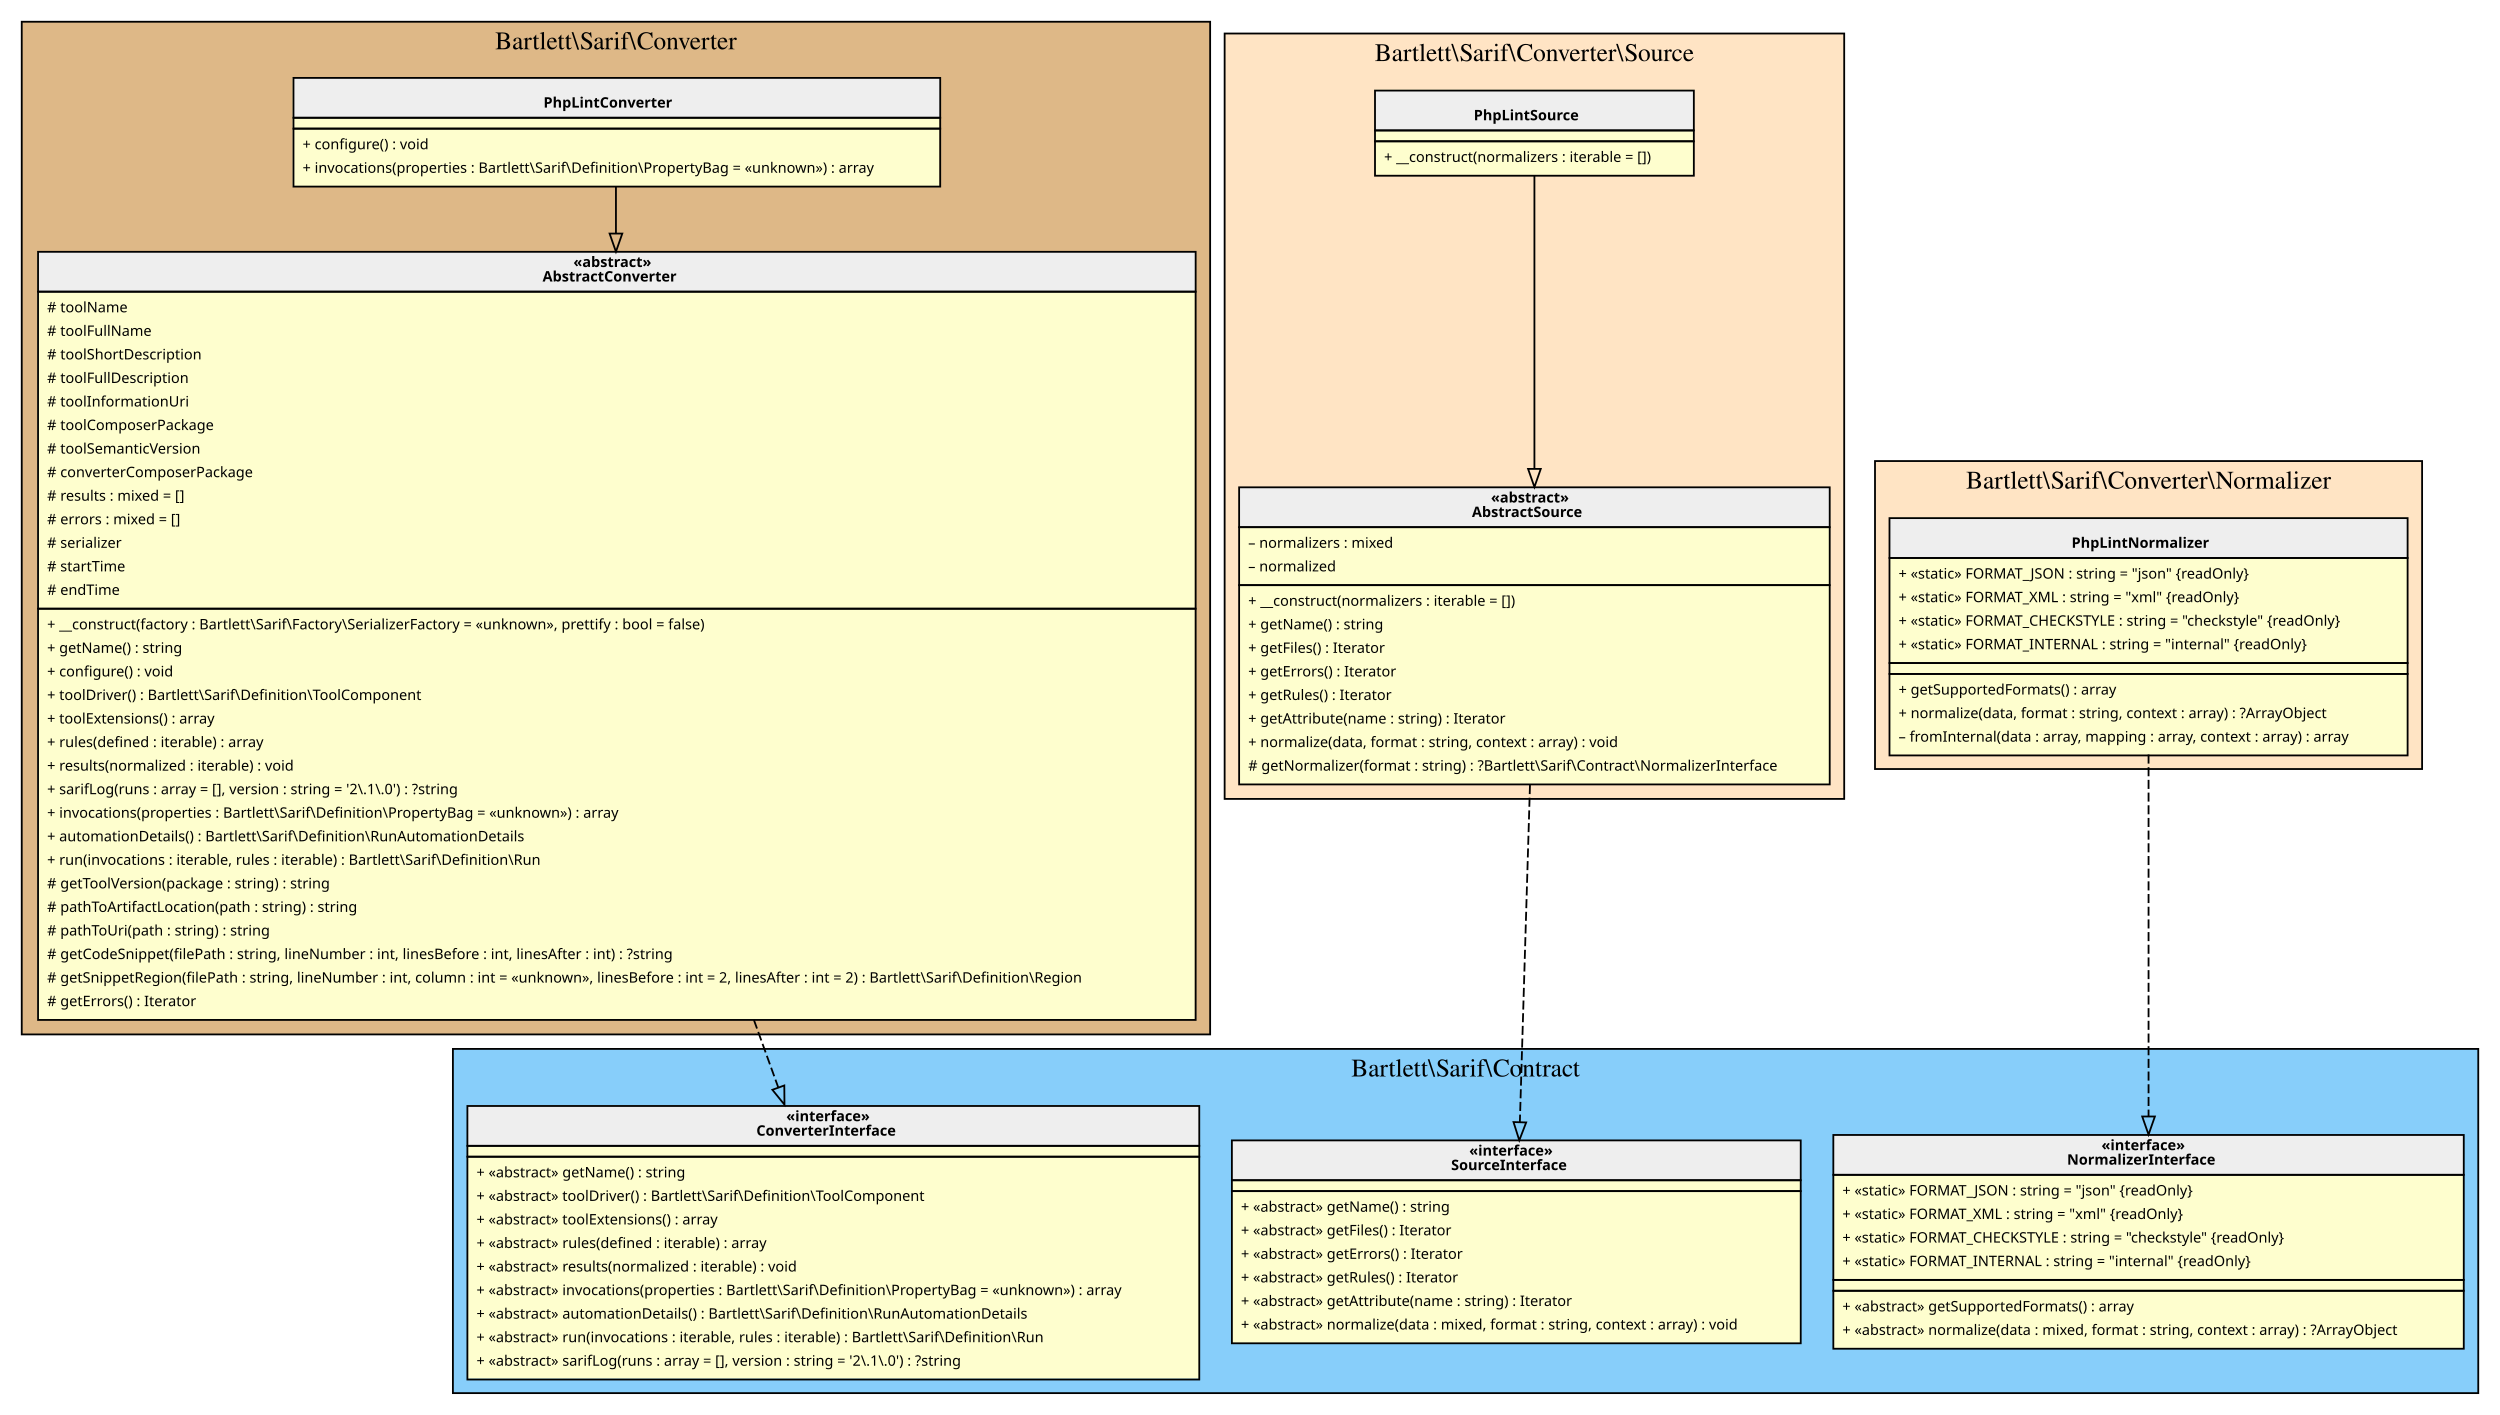
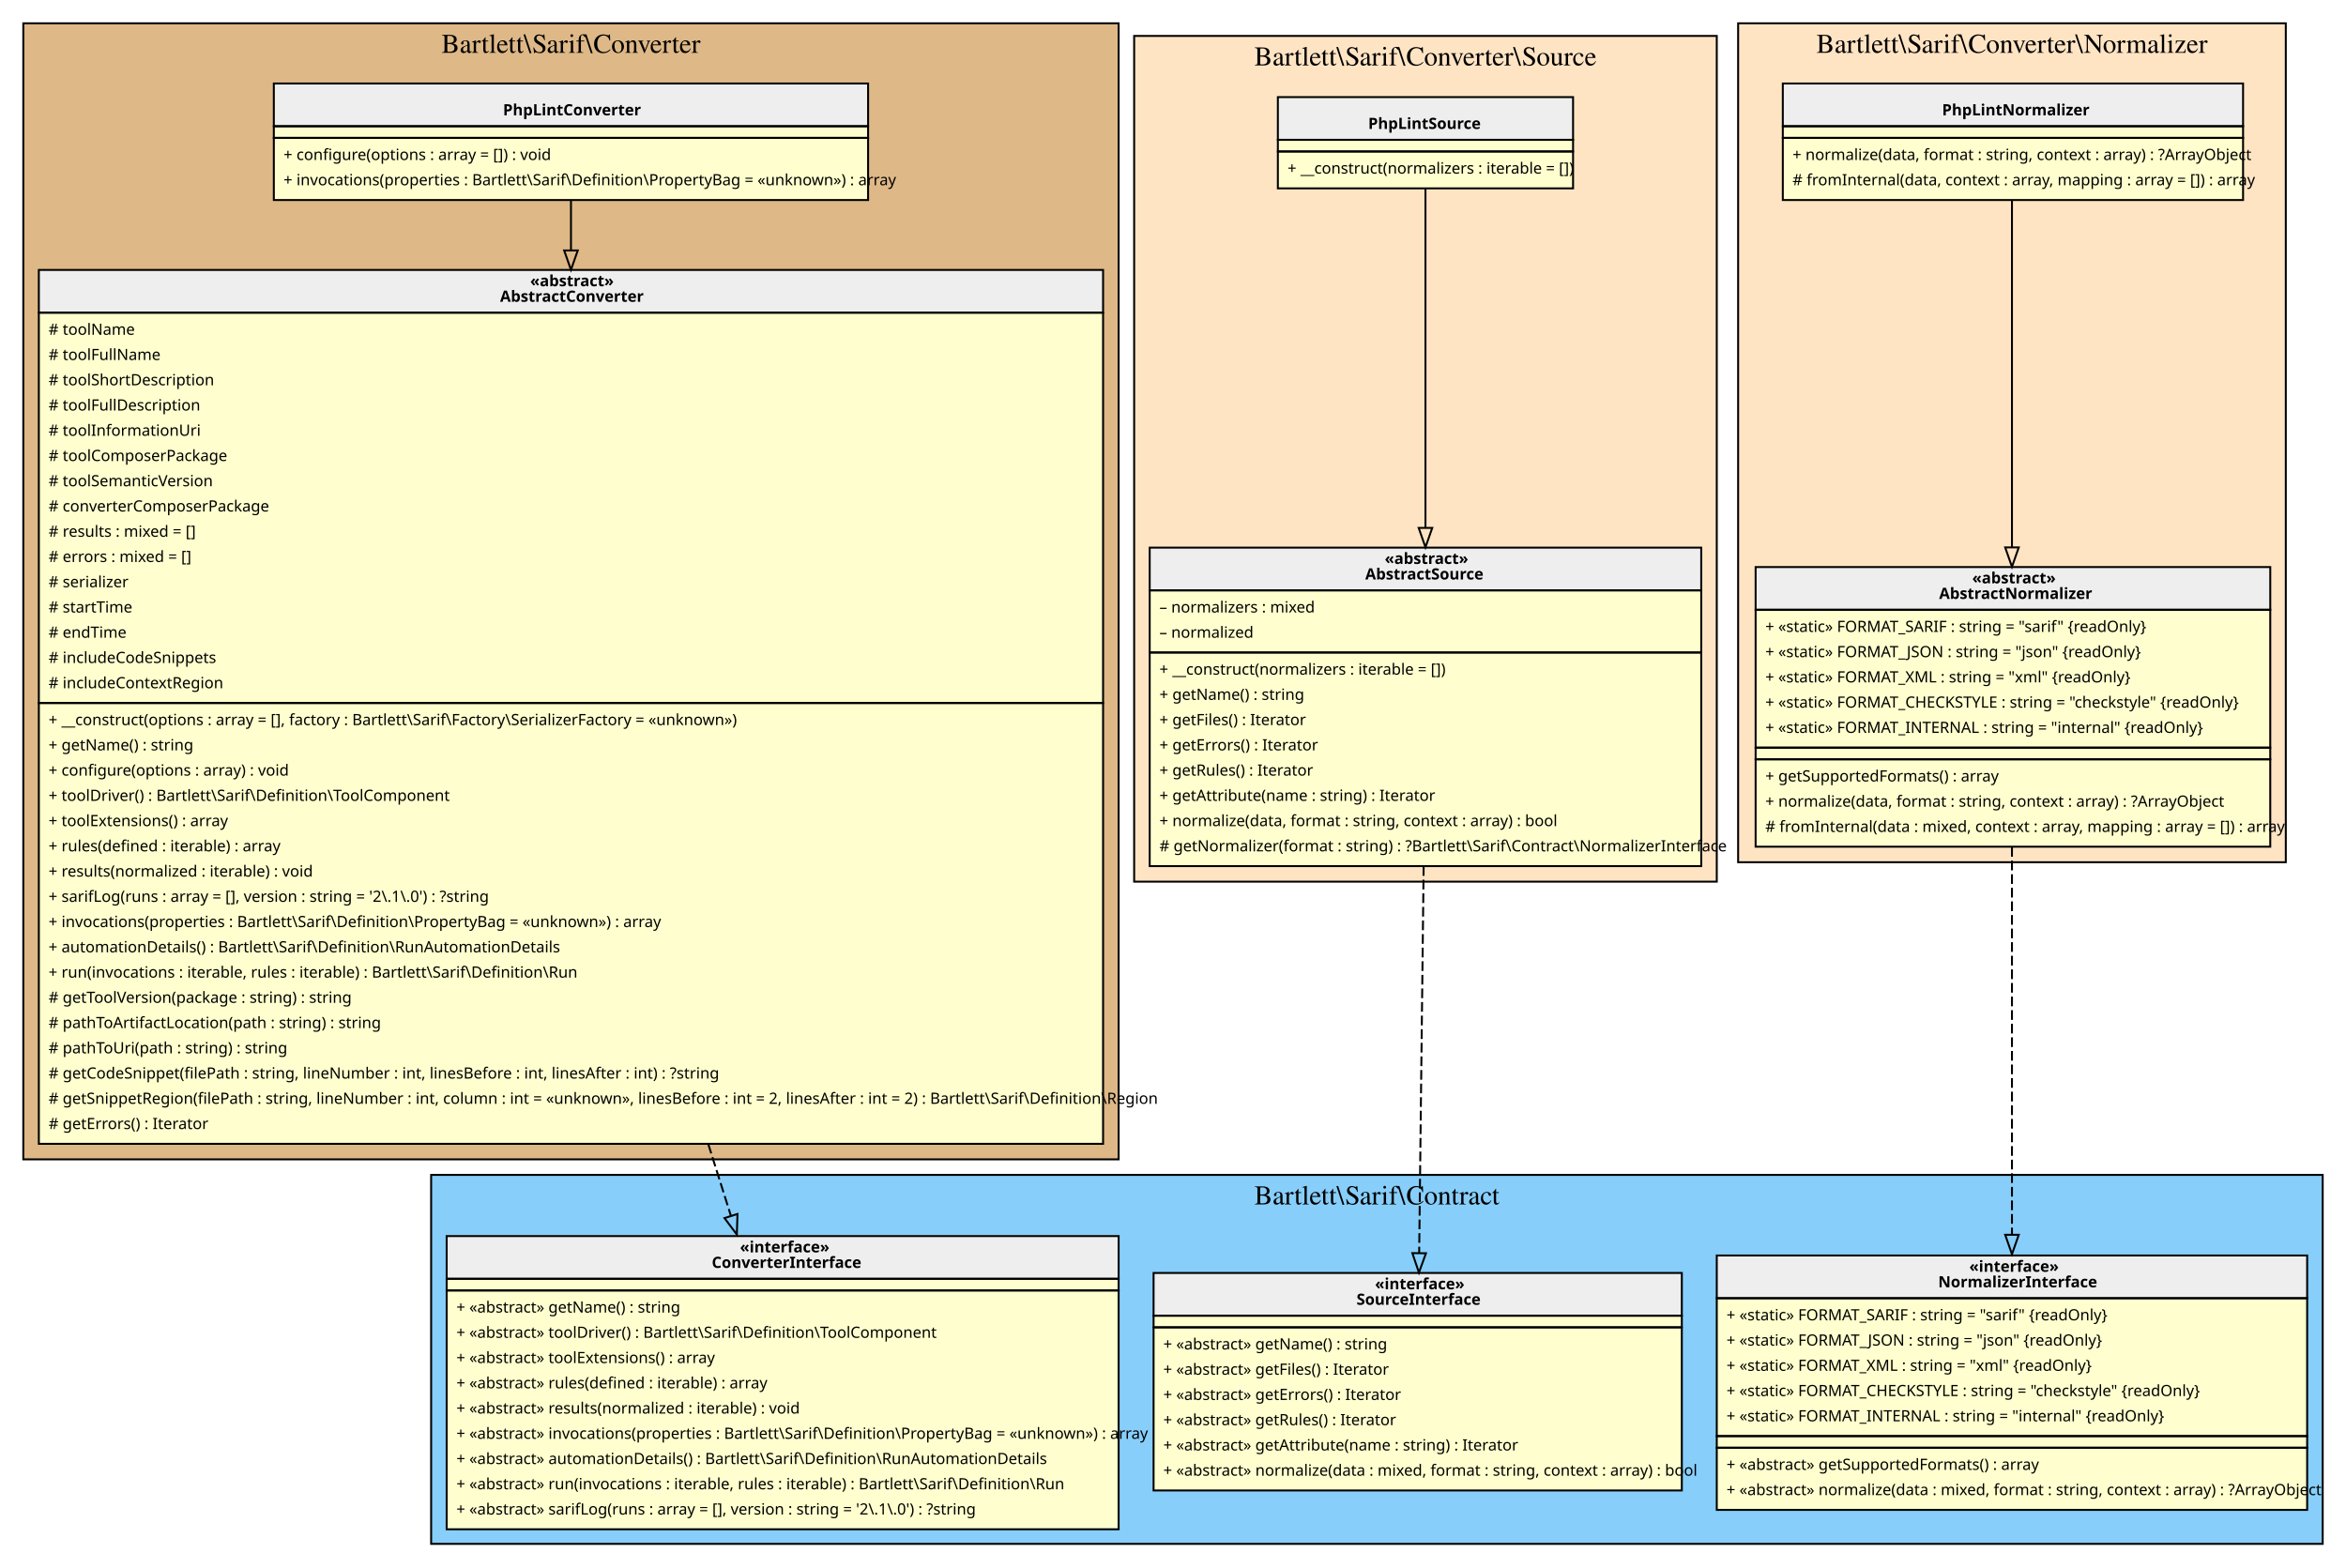
- <svg xmlns="http://www.w3.org/2000/svg" width="1380pt" height="781pt" viewBox="0.00 0.00 1380.00 781.00">
-   <g id="graph0" class="graph" transform="scale(1 1) rotate(0) translate(4 777)">
+ <svg xmlns="http://www.w3.org/2000/svg" width="1208pt" height="807pt" viewBox="0.00 0.00 1208.00 807.00">
+   <g id="graph0" class="graph" transform="scale(1 1) rotate(0) translate(4 803)">
    <g id="clust1" class="cluster">
-       <polygon fill="BurlyWood" stroke="black" points="8,-206 8,-765 664,-765 664,-206 8,-206" />
-       <text text-anchor="middle" x="336" y="-749.8" font-family="Times,serif" font-size="14.00">Bartlett\Sarif\Converter</text>
+       <polygon fill="BurlyWood" stroke="black" points="8,-206 8,-791 572,-791 572,-206 8,-206" />
+       <text text-anchor="middle" x="290" y="-775.8" font-family="Times,serif" font-size="14.00">Bartlett\Sarif\Converter</text>
    </g>
    <g id="clust2" class="cluster">
-       <polygon fill="LightSkyBlue" stroke="black" points="246,-8 246,-198 1364,-198 1364,-8 246,-8" />
-       <text text-anchor="middle" x="805" y="-182.8" font-family="Times,serif" font-size="14.00">Bartlett\Sarif\Contract</text>
+       <polygon fill="LightSkyBlue" stroke="black" points="218,-8 218,-198 1192,-198 1192,-8 218,-8" />
+       <text text-anchor="middle" x="705" y="-182.8" font-family="Times,serif" font-size="14.00">Bartlett\Sarif\Contract</text>
    </g>
    <g id="clust3" class="cluster">
-       <polygon fill="Bisque" stroke="black" points="672,-336 672,-758.5 1014,-758.5 1014,-336 672,-336" />
-       <text text-anchor="middle" x="843" y="-743.3" font-family="Times,serif" font-size="14.00">Bartlett\Sarif\Converter\Source</text>
+       <polygon fill="Bisque" stroke="black" points="580,-349 580,-784.5 880,-784.5 880,-349 580,-349" />
+       <text text-anchor="middle" x="730" y="-769.3" font-family="Times,serif" font-size="14.00">Bartlett\Sarif\Converter\Source</text>
    </g>
    <g id="clust4" class="cluster">
-       <polygon fill="Bisque" stroke="black" points="1031,-352.5 1031,-522.5 1333,-522.5 1333,-352.5 1031,-352.5" />
-       <text text-anchor="middle" x="1182" y="-507.3" font-family="Times,serif" font-size="14.00">Bartlett\Sarif\Converter\Normalizer</text>
+       <polygon fill="Bisque" stroke="black" points="891,-359 891,-791 1173,-791 1173,-359 891,-359" />
+       <text text-anchor="middle" x="1032" y="-775.8" font-family="Times,serif" font-size="14.00">Bartlett\Sarif\Converter\Normalizer</text>
    </g>
    <g id="node1" class="node">
-       <polygon fill="#fefece" stroke="transparent" points="514.5,-734 157.5,-734 157.5,-674 514.5,-674 514.5,-734" />
-       <polygon fill="#eeeeee" stroke="transparent" points="158,-712 158,-734 515,-734 515,-712 158,-712" />
-       <polygon fill="none" stroke="black" points="158,-712 158,-734 515,-734 515,-712 158,-712" />
-       <text text-anchor="start" x="296" y="-717.6" font-family="Verdana" font-weight="bold" font-size="8.00">PhpLintConverter</text>
-       <polygon fill="none" stroke="black" points="158,-706 158,-712 515,-712 515,-706 158,-706" />
-       <polygon fill="none" stroke="black" points="158,-674 158,-706 515,-706 515,-674 158,-674" />
-       <text text-anchor="start" x="163" y="-694.6" font-family="Verdana" font-size="8.00">+ configure() : void</text>
-       <text text-anchor="start" x="163" y="-681.6" font-family="Verdana" font-size="8.00">+ invocations(properties : Bartlett\Sarif\Definition\PropertyBag = «unknown») : array</text>
+       <polygon fill="#fefece" stroke="transparent" points="443,-760 137,-760 137,-700 443,-700 443,-760" />
+       <polygon fill="#eeeeee" stroke="transparent" points="137,-738 137,-760 443,-760 443,-738 137,-738" />
+       <polygon fill="none" stroke="black" points="137,-738 137,-760 443,-760 443,-738 137,-738" />
+       <text text-anchor="start" x="255" y="-743.6" font-family="Verdana" font-weight="bold" font-size="8.00">PhpLintConverter</text>
+       <polygon fill="none" stroke="black" points="137,-732 137,-738 443,-738 443,-732 137,-732" />
+       <polygon fill="none" stroke="black" points="137,-700 137,-732 443,-732 443,-700 137,-700" />
+       <text text-anchor="start" x="142" y="-720.6" font-family="Verdana" font-size="8.00">+ configure(options : array = []) : void</text>
+       <text text-anchor="start" x="142" y="-707.6" font-family="Verdana" font-size="8.00">+ invocations(properties : Bartlett\Sarif\Definition\PropertyBag = «unknown») : array</text>
    </g>
    <g id="node2" class="node">
-       <polygon fill="#fefece" stroke="transparent" points="655.5,-638 16.5,-638 16.5,-214 655.5,-214 655.5,-638" />
-       <polygon fill="#eeeeee" stroke="transparent" points="17,-616 17,-638 656,-638 656,-616 17,-616" />
-       <polygon fill="none" stroke="black" points="17,-616 17,-638 656,-638 656,-616 17,-616" />
-       <text text-anchor="start" x="312.5" y="-629.6" font-family="Verdana" font-weight="bold" font-size="8.00">«abstract»</text>
-       <text text-anchor="start" x="295.5" y="-621.6" font-family="Verdana" font-weight="bold" font-size="8.00">AbstractConverter</text>
-       <polygon fill="none" stroke="black" points="17,-441 17,-616 656,-616 656,-441 17,-441" />
-       <text text-anchor="start" x="22" y="-604.6" font-family="Verdana" font-size="8.00"># toolName</text>
-       <text text-anchor="start" x="22" y="-591.6" font-family="Verdana" font-size="8.00"># toolFullName</text>
-       <text text-anchor="start" x="22" y="-578.6" font-family="Verdana" font-size="8.00"># toolShortDescription</text>
-       <text text-anchor="start" x="22" y="-565.6" font-family="Verdana" font-size="8.00"># toolFullDescription</text>
-       <text text-anchor="start" x="22" y="-552.6" font-family="Verdana" font-size="8.00"># toolInformationUri</text>
-       <text text-anchor="start" x="22" y="-539.6" font-family="Verdana" font-size="8.00"># toolComposerPackage</text>
-       <text text-anchor="start" x="22" y="-526.6" font-family="Verdana" font-size="8.00"># toolSemanticVersion</text>
-       <text text-anchor="start" x="22" y="-513.6" font-family="Verdana" font-size="8.00"># converterComposerPackage</text>
-       <text text-anchor="start" x="22" y="-500.6" font-family="Verdana" font-size="8.00"># results : mixed = []</text>
-       <text text-anchor="start" x="22" y="-487.6" font-family="Verdana" font-size="8.00"># errors : mixed = []</text>
-       <text text-anchor="start" x="22" y="-474.6" font-family="Verdana" font-size="8.00"># serializer</text>
-       <text text-anchor="start" x="22" y="-461.6" font-family="Verdana" font-size="8.00"># startTime</text>
-       <text text-anchor="start" x="22" y="-448.6" font-family="Verdana" font-size="8.00"># endTime</text>
-       <polygon fill="none" stroke="black" points="17,-214 17,-441 656,-441 656,-214 17,-214" />
-       <text text-anchor="start" x="22" y="-429.6" font-family="Verdana" font-size="8.00">+ __construct(factory : Bartlett\Sarif\Factory\SerializerFactory = «unknown», prettify : bool = false)</text>
-       <text text-anchor="start" x="22" y="-416.6" font-family="Verdana" font-size="8.00">+ getName() : string</text>
-       <text text-anchor="start" x="22" y="-403.6" font-family="Verdana" font-size="8.00">+ configure() : void</text>
-       <text text-anchor="start" x="22" y="-390.6" font-family="Verdana" font-size="8.00">+ toolDriver() : Bartlett\Sarif\Definition\ToolComponent</text>
-       <text text-anchor="start" x="22" y="-377.6" font-family="Verdana" font-size="8.00">+ toolExtensions() : array</text>
-       <text text-anchor="start" x="22" y="-364.6" font-family="Verdana" font-size="8.00">+ rules(defined : iterable) : array</text>
-       <text text-anchor="start" x="22" y="-351.6" font-family="Verdana" font-size="8.00">+ results(normalized : iterable) : void</text>
-       <text text-anchor="start" x="22" y="-338.6" font-family="Verdana" font-size="8.00">+ sarifLog(runs : array = [], version : string = '2\.1\.0') : ?string</text>
-       <text text-anchor="start" x="22" y="-325.6" font-family="Verdana" font-size="8.00">+ invocations(properties : Bartlett\Sarif\Definition\PropertyBag = «unknown») : array</text>
-       <text text-anchor="start" x="22" y="-312.6" font-family="Verdana" font-size="8.00">+ automationDetails() : Bartlett\Sarif\Definition\RunAutomationDetails</text>
-       <text text-anchor="start" x="22" y="-299.6" font-family="Verdana" font-size="8.00">+ run(invocations : iterable, rules : iterable) : Bartlett\Sarif\Definition\Run</text>
-       <text text-anchor="start" x="22" y="-286.6" font-family="Verdana" font-size="8.00"># getToolVersion(package : string) : string</text>
-       <text text-anchor="start" x="22" y="-273.6" font-family="Verdana" font-size="8.00"># pathToArtifactLocation(path : string) : string</text>
-       <text text-anchor="start" x="22" y="-260.6" font-family="Verdana" font-size="8.00"># pathToUri(path : string) : string</text>
-       <text text-anchor="start" x="22" y="-247.6" font-family="Verdana" font-size="8.00"># getCodeSnippet(filePath : string, lineNumber : int, linesBefore : int, linesAfter : int) : ?string</text>
-       <text text-anchor="start" x="22" y="-234.6" font-family="Verdana" font-size="8.00"># getSnippetRegion(filePath : string, lineNumber : int, column : int = «unknown», linesBefore : int = 2, linesAfter : int = 2) : Bartlett\Sarif\Definition\Region</text>
-       <text text-anchor="start" x="22" y="-221.6" font-family="Verdana" font-size="8.00"># getErrors() : Iterator</text>
+       <polygon fill="#fefece" stroke="transparent" points="564,-664 16,-664 16,-214 564,-214 564,-664" />
+       <polygon fill="#eeeeee" stroke="transparent" points="16,-642 16,-664 564,-664 564,-642 16,-642" />
+       <polygon fill="none" stroke="black" points="16,-642 16,-664 564,-664 564,-642 16,-642" />
+       <text text-anchor="start" x="269" y="-655.6" font-family="Verdana" font-weight="bold" font-size="8.00">«abstract»</text>
+       <text text-anchor="start" x="253.5" y="-647.6" font-family="Verdana" font-weight="bold" font-size="8.00">AbstractConverter</text>
+       <polygon fill="none" stroke="black" points="16,-441 16,-642 564,-642 564,-441 16,-441" />
+       <text text-anchor="start" x="21" y="-630.6" font-family="Verdana" font-size="8.00"># toolName</text>
+       <text text-anchor="start" x="21" y="-617.6" font-family="Verdana" font-size="8.00"># toolFullName</text>
+       <text text-anchor="start" x="21" y="-604.6" font-family="Verdana" font-size="8.00"># toolShortDescription</text>
+       <text text-anchor="start" x="21" y="-591.6" font-family="Verdana" font-size="8.00"># toolFullDescription</text>
+       <text text-anchor="start" x="21" y="-578.6" font-family="Verdana" font-size="8.00"># toolInformationUri</text>
+       <text text-anchor="start" x="21" y="-565.6" font-family="Verdana" font-size="8.00"># toolComposerPackage</text>
+       <text text-anchor="start" x="21" y="-552.6" font-family="Verdana" font-size="8.00"># toolSemanticVersion</text>
+       <text text-anchor="start" x="21" y="-539.6" font-family="Verdana" font-size="8.00"># converterComposerPackage</text>
+       <text text-anchor="start" x="21" y="-526.6" font-family="Verdana" font-size="8.00"># results : mixed = []</text>
+       <text text-anchor="start" x="21" y="-513.6" font-family="Verdana" font-size="8.00"># errors : mixed = []</text>
+       <text text-anchor="start" x="21" y="-500.6" font-family="Verdana" font-size="8.00"># serializer</text>
+       <text text-anchor="start" x="21" y="-487.6" font-family="Verdana" font-size="8.00"># startTime</text>
+       <text text-anchor="start" x="21" y="-474.6" font-family="Verdana" font-size="8.00"># endTime</text>
+       <text text-anchor="start" x="21" y="-461.6" font-family="Verdana" font-size="8.00"># includeCodeSnippets</text>
+       <text text-anchor="start" x="21" y="-448.6" font-family="Verdana" font-size="8.00"># includeContextRegion</text>
+       <polygon fill="none" stroke="black" points="16,-214 16,-441 564,-441 564,-214 16,-214" />
+       <text text-anchor="start" x="21" y="-429.6" font-family="Verdana" font-size="8.00">+ __construct(options : array = [], factory : Bartlett\Sarif\Factory\SerializerFactory = «unknown»)</text>
+       <text text-anchor="start" x="21" y="-416.6" font-family="Verdana" font-size="8.00">+ getName() : string</text>
+       <text text-anchor="start" x="21" y="-403.6" font-family="Verdana" font-size="8.00">+ configure(options : array) : void</text>
+       <text text-anchor="start" x="21" y="-390.6" font-family="Verdana" font-size="8.00">+ toolDriver() : Bartlett\Sarif\Definition\ToolComponent</text>
+       <text text-anchor="start" x="21" y="-377.6" font-family="Verdana" font-size="8.00">+ toolExtensions() : array</text>
+       <text text-anchor="start" x="21" y="-364.6" font-family="Verdana" font-size="8.00">+ rules(defined : iterable) : array</text>
+       <text text-anchor="start" x="21" y="-351.6" font-family="Verdana" font-size="8.00">+ results(normalized : iterable) : void</text>
+       <text text-anchor="start" x="21" y="-338.6" font-family="Verdana" font-size="8.00">+ sarifLog(runs : array = [], version : string = '2\.1\.0') : ?string</text>
+       <text text-anchor="start" x="21" y="-325.6" font-family="Verdana" font-size="8.00">+ invocations(properties : Bartlett\Sarif\Definition\PropertyBag = «unknown») : array</text>
+       <text text-anchor="start" x="21" y="-312.6" font-family="Verdana" font-size="8.00">+ automationDetails() : Bartlett\Sarif\Definition\RunAutomationDetails</text>
+       <text text-anchor="start" x="21" y="-299.6" font-family="Verdana" font-size="8.00">+ run(invocations : iterable, rules : iterable) : Bartlett\Sarif\Definition\Run</text>
+       <text text-anchor="start" x="21" y="-286.6" font-family="Verdana" font-size="8.00"># getToolVersion(package : string) : string</text>
+       <text text-anchor="start" x="21" y="-273.6" font-family="Verdana" font-size="8.00"># pathToArtifactLocation(path : string) : string</text>
+       <text text-anchor="start" x="21" y="-260.6" font-family="Verdana" font-size="8.00"># pathToUri(path : string) : string</text>
+       <text text-anchor="start" x="21" y="-247.6" font-family="Verdana" font-size="8.00"># getCodeSnippet(filePath : string, lineNumber : int, linesBefore : int, linesAfter : int) : ?string</text>
+       <text text-anchor="start" x="21" y="-234.6" font-family="Verdana" font-size="8.00"># getSnippetRegion(filePath : string, lineNumber : int, column : int = «unknown», linesBefore : int = 2, linesAfter : int = 2) : Bartlett\Sarif\Definition\Region</text>
+       <text text-anchor="start" x="21" y="-221.6" font-family="Verdana" font-size="8.00"># getErrors() : Iterator</text>
    </g>
    <g id="edge2" class="edge">
-       <path fill="none" stroke="black" d="M336,-673.98C336,-666.49 336,-657.81 336,-648.29" />
-       <polygon fill="none" stroke="black" points="339.5,-648.07 336,-638.07 332.5,-648.07 339.5,-648.07" />
+       <path fill="none" stroke="black" d="M290,-699.97C290,-692.48 290,-683.8 290,-674.27" />
+       <polygon fill="none" stroke="black" points="293.5,-674.03 290,-664.03 286.5,-674.03 293.5,-674.03" />
    </g>
    <g id="node3" class="node">
-       <polygon fill="#fefece" stroke="transparent" points="658,-167 254,-167 254,-16 658,-16 658,-167" />
-       <polygon fill="#eeeeee" stroke="transparent" points="254,-144.5 254,-166.5 658,-166.5 658,-144.5 254,-144.5" />
-       <polygon fill="none" stroke="black" points="254,-144.5 254,-166.5 658,-166.5 658,-144.5 254,-144.5" />
-       <text text-anchor="start" x="430" y="-158.1" font-family="Verdana" font-weight="bold" font-size="8.00">«interface»</text>
-       <text text-anchor="start" x="413.5" y="-150.1" font-family="Verdana" font-weight="bold" font-size="8.00">ConverterInterface</text>
-       <polygon fill="none" stroke="black" points="254,-138.5 254,-144.5 658,-144.5 658,-138.5 254,-138.5" />
-       <polygon fill="none" stroke="black" points="254,-15.5 254,-138.5 658,-138.5 658,-15.5 254,-15.5" />
-       <text text-anchor="start" x="259" y="-127.1" font-family="Verdana" font-size="8.00">+ «abstract» getName() : string</text>
-       <text text-anchor="start" x="259" y="-114.1" font-family="Verdana" font-size="8.00">+ «abstract» toolDriver() : Bartlett\Sarif\Definition\ToolComponent</text>
-       <text text-anchor="start" x="259" y="-101.1" font-family="Verdana" font-size="8.00">+ «abstract» toolExtensions() : array</text>
-       <text text-anchor="start" x="259" y="-88.1" font-family="Verdana" font-size="8.00">+ «abstract» rules(defined : iterable) : array</text>
-       <text text-anchor="start" x="259" y="-75.1" font-family="Verdana" font-size="8.00">+ «abstract» results(normalized : iterable) : void</text>
-       <text text-anchor="start" x="259" y="-62.1" font-family="Verdana" font-size="8.00">+ «abstract» invocations(properties : Bartlett\Sarif\Definition\PropertyBag = «unknown») : array</text>
-       <text text-anchor="start" x="259" y="-49.1" font-family="Verdana" font-size="8.00">+ «abstract» automationDetails() : Bartlett\Sarif\Definition\RunAutomationDetails</text>
-       <text text-anchor="start" x="259" y="-36.1" font-family="Verdana" font-size="8.00">+ «abstract» run(invocations : iterable, rules : iterable) : Bartlett\Sarif\Definition\Run</text>
-       <text text-anchor="start" x="259" y="-23.1" font-family="Verdana" font-size="8.00">+ «abstract» sarifLog(runs : array = [], version : string = '2\.1\.0') : ?string</text>
+       <polygon fill="#fefece" stroke="transparent" points="572,-167 226,-167 226,-16 572,-16 572,-167" />
+       <polygon fill="#eeeeee" stroke="transparent" points="226,-144.5 226,-166.5 572,-166.5 572,-144.5 226,-144.5" />
+       <polygon fill="none" stroke="black" points="226,-144.5 226,-166.5 572,-166.5 572,-144.5 226,-144.5" />
+       <text text-anchor="start" x="377" y="-158.1" font-family="Verdana" font-weight="bold" font-size="8.00">«interface»</text>
+       <text text-anchor="start" x="362.5" y="-150.1" font-family="Verdana" font-weight="bold" font-size="8.00">ConverterInterface</text>
+       <polygon fill="none" stroke="black" points="226,-138.5 226,-144.5 572,-144.5 572,-138.5 226,-138.5" />
+       <polygon fill="none" stroke="black" points="226,-15.5 226,-138.5 572,-138.5 572,-15.5 226,-15.5" />
+       <text text-anchor="start" x="231" y="-127.1" font-family="Verdana" font-size="8.00">+ «abstract» getName() : string</text>
+       <text text-anchor="start" x="231" y="-114.1" font-family="Verdana" font-size="8.00">+ «abstract» toolDriver() : Bartlett\Sarif\Definition\ToolComponent</text>
+       <text text-anchor="start" x="231" y="-101.1" font-family="Verdana" font-size="8.00">+ «abstract» toolExtensions() : array</text>
+       <text text-anchor="start" x="231" y="-88.1" font-family="Verdana" font-size="8.00">+ «abstract» rules(defined : iterable) : array</text>
+       <text text-anchor="start" x="231" y="-75.1" font-family="Verdana" font-size="8.00">+ «abstract» results(normalized : iterable) : void</text>
+       <text text-anchor="start" x="231" y="-62.1" font-family="Verdana" font-size="8.00">+ «abstract» invocations(properties : Bartlett\Sarif\Definition\PropertyBag = «unknown») : array</text>
+       <text text-anchor="start" x="231" y="-49.1" font-family="Verdana" font-size="8.00">+ «abstract» automationDetails() : Bartlett\Sarif\Definition\RunAutomationDetails</text>
+       <text text-anchor="start" x="231" y="-36.1" font-family="Verdana" font-size="8.00">+ «abstract» run(invocations : iterable, rules : iterable) : Bartlett\Sarif\Definition\Run</text>
+       <text text-anchor="start" x="231" y="-23.1" font-family="Verdana" font-size="8.00">+ «abstract» sarifLog(runs : array = [], version : string = '2\.1\.0') : ?string</text>
    </g>
    <g id="edge1" class="edge">
-       <path fill="none" stroke="black" stroke-dasharray="5,2" d="M412.17,-213.95C416.8,-201.1 421.3,-188.64 425.54,-176.9" />
-       <polygon fill="none" stroke="black" points="428.93,-177.82 429.03,-167.22 422.35,-175.44 428.93,-177.82" />
+       <path fill="none" stroke="black" stroke-dasharray="5,2" d="M360.72,-213.82C364.77,-200.99 368.69,-188.58 372.37,-176.9" />
+       <polygon fill="none" stroke="black" points="375.74,-177.87 375.41,-167.28 369.06,-175.76 375.74,-177.87" />
    </g>
    <g id="node4" class="node">
-       <polygon fill="#fefece" stroke="transparent" points="990,-147.5 676,-147.5 676,-35.5 990,-35.5 990,-147.5" />
-       <polygon fill="#eeeeee" stroke="transparent" points="676,-125.5 676,-147.5 990,-147.5 990,-125.5 676,-125.5" />
-       <polygon fill="none" stroke="black" points="676,-125.5 676,-147.5 990,-147.5 990,-125.5 676,-125.5" />
-       <text text-anchor="start" x="807" y="-139.1" font-family="Verdana" font-weight="bold" font-size="8.00">«interface»</text>
-       <text text-anchor="start" x="797" y="-131.1" font-family="Verdana" font-weight="bold" font-size="8.00">SourceInterface</text>
-       <polygon fill="none" stroke="black" points="676,-119.5 676,-125.5 990,-125.5 990,-119.5 676,-119.5" />
-       <polygon fill="none" stroke="black" points="676,-35.5 676,-119.5 990,-119.5 990,-35.5 676,-35.5" />
-       <text text-anchor="start" x="681" y="-108.1" font-family="Verdana" font-size="8.00">+ «abstract» getName() : string</text>
-       <text text-anchor="start" x="681" y="-95.1" font-family="Verdana" font-size="8.00">+ «abstract» getFiles() : Iterator</text>
-       <text text-anchor="start" x="681" y="-82.1" font-family="Verdana" font-size="8.00">+ «abstract» getErrors() : Iterator</text>
-       <text text-anchor="start" x="681" y="-69.1" font-family="Verdana" font-size="8.00">+ «abstract» getRules() : Iterator</text>
-       <text text-anchor="start" x="681" y="-56.1" font-family="Verdana" font-size="8.00">+ «abstract» getAttribute(name : string) : Iterator</text>
-       <text text-anchor="start" x="681" y="-43.1" font-family="Verdana" font-size="8.00">+ «abstract» normalize(data : mixed, format : string, context : array) : void</text>
+       <polygon fill="#fefece" stroke="transparent" points="862,-147.5 590,-147.5 590,-35.5 862,-35.5 862,-147.5" />
+       <polygon fill="#eeeeee" stroke="transparent" points="590,-125.5 590,-147.5 862,-147.5 862,-125.5 590,-125.5" />
+       <polygon fill="none" stroke="black" points="590,-125.5 590,-147.5 862,-147.5 862,-125.5 590,-125.5" />
+       <text text-anchor="start" x="704" y="-139.1" font-family="Verdana" font-weight="bold" font-size="8.00">«interface»</text>
+       <text text-anchor="start" x="694.5" y="-131.1" font-family="Verdana" font-weight="bold" font-size="8.00">SourceInterface</text>
+       <polygon fill="none" stroke="black" points="590,-119.5 590,-125.5 862,-125.5 862,-119.5 590,-119.5" />
+       <polygon fill="none" stroke="black" points="590,-35.5 590,-119.5 862,-119.5 862,-35.5 590,-35.5" />
+       <text text-anchor="start" x="595" y="-108.1" font-family="Verdana" font-size="8.00">+ «abstract» getName() : string</text>
+       <text text-anchor="start" x="595" y="-95.1" font-family="Verdana" font-size="8.00">+ «abstract» getFiles() : Iterator</text>
+       <text text-anchor="start" x="595" y="-82.1" font-family="Verdana" font-size="8.00">+ «abstract» getErrors() : Iterator</text>
+       <text text-anchor="start" x="595" y="-69.1" font-family="Verdana" font-size="8.00">+ «abstract» getRules() : Iterator</text>
+       <text text-anchor="start" x="595" y="-56.1" font-family="Verdana" font-size="8.00">+ «abstract» getAttribute(name : string) : Iterator</text>
+       <text text-anchor="start" x="595" y="-43.1" font-family="Verdana" font-size="8.00">+ «abstract» normalize(data : mixed, format : string, context : array) : bool</text>
    </g>
    <g id="node5" class="node">
-       <polygon fill="#fefece" stroke="transparent" points="1356,-150.5 1008,-150.5 1008,-32.5 1356,-32.5 1356,-150.5" />
-       <polygon fill="#eeeeee" stroke="transparent" points="1008,-128.5 1008,-150.5 1356,-150.5 1356,-128.5 1008,-128.5" />
-       <polygon fill="none" stroke="black" points="1008,-128.5 1008,-150.5 1356,-150.5 1356,-128.5 1008,-128.5" />
-       <text text-anchor="start" x="1156" y="-142.1" font-family="Verdana" font-weight="bold" font-size="8.00">«interface»</text>
-       <text text-anchor="start" x="1137" y="-134.1" font-family="Verdana" font-weight="bold" font-size="8.00">NormalizerInterface</text>
-       <polygon fill="none" stroke="black" points="1008,-70.5 1008,-128.5 1356,-128.5 1356,-70.5 1008,-70.5" />
-       <text text-anchor="start" x="1013" y="-117.1" font-family="Verdana" font-size="8.00">+ «static» FORMAT_JSON : string = "json" {readOnly}</text>
-       <text text-anchor="start" x="1013" y="-104.1" font-family="Verdana" font-size="8.00">+ «static» FORMAT_XML : string = "xml" {readOnly}</text>
-       <text text-anchor="start" x="1013" y="-91.1" font-family="Verdana" font-size="8.00">+ «static» FORMAT_CHECKSTYLE : string = "checkstyle" {readOnly}</text>
-       <text text-anchor="start" x="1013" y="-78.1" font-family="Verdana" font-size="8.00">+ «static» FORMAT_INTERNAL : string = "internal" {readOnly}</text>
-       <polygon fill="none" stroke="black" points="1008,-64.5 1008,-70.5 1356,-70.5 1356,-64.5 1008,-64.5" />
-       <polygon fill="none" stroke="black" points="1008,-32.5 1008,-64.5 1356,-64.5 1356,-32.5 1008,-32.5" />
-       <text text-anchor="start" x="1013" y="-53.1" font-family="Verdana" font-size="8.00">+ «abstract» getSupportedFormats() : array</text>
-       <text text-anchor="start" x="1013" y="-40.1" font-family="Verdana" font-size="8.00">+ «abstract» normalize(data : mixed, format : string, context : array) : ?ArrayObject</text>
+       <polygon fill="#fefece" stroke="transparent" points="1184,-157 880,-157 880,-26 1184,-26 1184,-157" />
+       <polygon fill="#eeeeee" stroke="transparent" points="880,-134.5 880,-156.5 1184,-156.5 1184,-134.5 880,-134.5" />
+       <polygon fill="none" stroke="black" points="880,-134.5 880,-156.5 1184,-156.5 1184,-134.5 880,-134.5" />
+       <text text-anchor="start" x="1010" y="-148.1" font-family="Verdana" font-weight="bold" font-size="8.00">«interface»</text>
+       <text text-anchor="start" x="994" y="-140.1" font-family="Verdana" font-weight="bold" font-size="8.00">NormalizerInterface</text>
+       <polygon fill="none" stroke="black" points="880,-63.5 880,-134.5 1184,-134.5 1184,-63.5 880,-63.5" />
+       <text text-anchor="start" x="885" y="-123.1" font-family="Verdana" font-size="8.00">+ «static» FORMAT_SARIF : string = "sarif" {readOnly}</text>
+       <text text-anchor="start" x="885" y="-110.1" font-family="Verdana" font-size="8.00">+ «static» FORMAT_JSON : string = "json" {readOnly}</text>
+       <text text-anchor="start" x="885" y="-97.1" font-family="Verdana" font-size="8.00">+ «static» FORMAT_XML : string = "xml" {readOnly}</text>
+       <text text-anchor="start" x="885" y="-84.1" font-family="Verdana" font-size="8.00">+ «static» FORMAT_CHECKSTYLE : string = "checkstyle" {readOnly}</text>
+       <text text-anchor="start" x="885" y="-71.1" font-family="Verdana" font-size="8.00">+ «static» FORMAT_INTERNAL : string = "internal" {readOnly}</text>
+       <polygon fill="none" stroke="black" points="880,-57.5 880,-63.5 1184,-63.5 1184,-57.5 880,-57.5" />
+       <polygon fill="none" stroke="black" points="880,-25.5 880,-57.5 1184,-57.5 1184,-25.5 880,-25.5" />
+       <text text-anchor="start" x="885" y="-46.1" font-family="Verdana" font-size="8.00">+ «abstract» getSupportedFormats() : array</text>
+       <text text-anchor="start" x="885" y="-33.1" font-family="Verdana" font-size="8.00">+ «abstract» normalize(data : mixed, format : string, context : array) : ?ArrayObject</text>
    </g>
    <g id="node6" class="node">
-       <polygon fill="#fefece" stroke="transparent" points="931,-727.5 755,-727.5 755,-680.5 931,-680.5 931,-727.5" />
-       <polygon fill="#eeeeee" stroke="transparent" points="755,-705 755,-727 931,-727 931,-705 755,-705" />
-       <polygon fill="none" stroke="black" points="755,-705 755,-727 931,-727 931,-705 755,-705" />
-       <text text-anchor="start" x="809.5" y="-710.6" font-family="Verdana" font-weight="bold" font-size="8.00">PhpLintSource</text>
-       <polygon fill="none" stroke="black" points="755,-699 755,-705 931,-705 931,-699 755,-699" />
-       <polygon fill="none" stroke="black" points="755,-680 755,-699 931,-699 931,-680 755,-680" />
-       <text text-anchor="start" x="760" y="-687.6" font-family="Verdana" font-size="8.00">+ __construct(normalizers : iterable = [])</text>
+       <polygon fill="#fefece" stroke="transparent" points="806,-753.5 654,-753.5 654,-706.5 806,-706.5 806,-753.5" />
+       <polygon fill="#eeeeee" stroke="transparent" points="654,-731 654,-753 806,-753 806,-731 654,-731" />
+       <polygon fill="none" stroke="black" points="654,-731 654,-753 806,-753 806,-731 654,-731" />
+       <text text-anchor="start" x="700.5" y="-736.6" font-family="Verdana" font-weight="bold" font-size="8.00">PhpLintSource</text>
+       <polygon fill="none" stroke="black" points="654,-725 654,-731 806,-731 806,-725 654,-725" />
+       <polygon fill="none" stroke="black" points="654,-706 654,-725 806,-725 806,-706 654,-706" />
+       <text text-anchor="start" x="659" y="-713.6" font-family="Verdana" font-size="8.00">+ __construct(normalizers : iterable = [])</text>
    </g>
    <g id="node7" class="node">
-       <polygon fill="#fefece" stroke="transparent" points="1006,-508 680,-508 680,-344 1006,-344 1006,-508" />
-       <polygon fill="#eeeeee" stroke="transparent" points="680,-486 680,-508 1006,-508 1006,-486 680,-486" />
-       <polygon fill="none" stroke="black" points="680,-486 680,-508 1006,-508 1006,-486 680,-486" />
-       <text text-anchor="start" x="819" y="-499.6" font-family="Verdana" font-weight="bold" font-size="8.00">«abstract»</text>
-       <text text-anchor="start" x="808.5" y="-491.6" font-family="Verdana" font-weight="bold" font-size="8.00">AbstractSource</text>
-       <polygon fill="none" stroke="black" points="680,-454 680,-486 1006,-486 1006,-454 680,-454" />
-       <text text-anchor="start" x="685" y="-474.6" font-family="Verdana" font-size="8.00">– normalizers : mixed</text>
-       <text text-anchor="start" x="685" y="-461.6" font-family="Verdana" font-size="8.00">– normalized</text>
-       <polygon fill="none" stroke="black" points="680,-344 680,-454 1006,-454 1006,-344 680,-344" />
-       <text text-anchor="start" x="685" y="-442.6" font-family="Verdana" font-size="8.00">+ __construct(normalizers : iterable = [])</text>
-       <text text-anchor="start" x="685" y="-429.6" font-family="Verdana" font-size="8.00">+ getName() : string</text>
-       <text text-anchor="start" x="685" y="-416.6" font-family="Verdana" font-size="8.00">+ getFiles() : Iterator</text>
-       <text text-anchor="start" x="685" y="-403.6" font-family="Verdana" font-size="8.00">+ getErrors() : Iterator</text>
-       <text text-anchor="start" x="685" y="-390.6" font-family="Verdana" font-size="8.00">+ getRules() : Iterator</text>
-       <text text-anchor="start" x="685" y="-377.6" font-family="Verdana" font-size="8.00">+ getAttribute(name : string) : Iterator</text>
-       <text text-anchor="start" x="685" y="-364.6" font-family="Verdana" font-size="8.00">+ normalize(data, format : string, context : array) : void</text>
-       <text text-anchor="start" x="685" y="-351.6" font-family="Verdana" font-size="8.00"># getNormalizer(format : string) : ?Bartlett\Sarif\Contract\NormalizerInterface</text>
+       <polygon fill="#fefece" stroke="transparent" points="872,-521 588,-521 588,-357 872,-357 872,-521" />
+       <polygon fill="#eeeeee" stroke="transparent" points="588,-499 588,-521 872,-521 872,-499 588,-499" />
+       <polygon fill="none" stroke="black" points="588,-499 588,-521 872,-521 872,-499 588,-499" />
+       <text text-anchor="start" x="709" y="-512.6" font-family="Verdana" font-weight="bold" font-size="8.00">«abstract»</text>
+       <text text-anchor="start" x="699" y="-504.6" font-family="Verdana" font-weight="bold" font-size="8.00">AbstractSource</text>
+       <polygon fill="none" stroke="black" points="588,-467 588,-499 872,-499 872,-467 588,-467" />
+       <text text-anchor="start" x="593" y="-487.6" font-family="Verdana" font-size="8.00">– normalizers : mixed</text>
+       <text text-anchor="start" x="593" y="-474.6" font-family="Verdana" font-size="8.00">– normalized</text>
+       <polygon fill="none" stroke="black" points="588,-357 588,-467 872,-467 872,-357 588,-357" />
+       <text text-anchor="start" x="593" y="-455.6" font-family="Verdana" font-size="8.00">+ __construct(normalizers : iterable = [])</text>
+       <text text-anchor="start" x="593" y="-442.6" font-family="Verdana" font-size="8.00">+ getName() : string</text>
+       <text text-anchor="start" x="593" y="-429.6" font-family="Verdana" font-size="8.00">+ getFiles() : Iterator</text>
+       <text text-anchor="start" x="593" y="-416.6" font-family="Verdana" font-size="8.00">+ getErrors() : Iterator</text>
+       <text text-anchor="start" x="593" y="-403.6" font-family="Verdana" font-size="8.00">+ getRules() : Iterator</text>
+       <text text-anchor="start" x="593" y="-390.6" font-family="Verdana" font-size="8.00">+ getAttribute(name : string) : Iterator</text>
+       <text text-anchor="start" x="593" y="-377.6" font-family="Verdana" font-size="8.00">+ normalize(data, format : string, context : array) : bool</text>
+       <text text-anchor="start" x="593" y="-364.6" font-family="Verdana" font-size="8.00"># getNormalizer(format : string) : ?Bartlett\Sarif\Contract\NormalizerInterface</text>
    </g>
    <g id="edge4" class="edge">
-       <path fill="none" stroke="black" d="M843,-680.41C843,-645.31 843,-575.74 843,-518.36" />
-       <polygon fill="none" stroke="black" points="846.5,-518.17 843,-508.17 839.5,-518.17 846.5,-518.17" />
+       <path fill="none" stroke="black" d="M730,-706.32C730,-669.01 730,-592.7 730,-531.28" />
+       <polygon fill="none" stroke="black" points="733.5,-531.18 730,-521.18 726.5,-531.18 733.5,-531.18" />
    </g>
    <g id="edge3" class="edge">
-       <path fill="none" stroke="black" stroke-dasharray="5,2" d="M840.55,-343.66C838.83,-286.41 836.56,-210.78 834.96,-157.53" />
-       <polygon fill="none" stroke="black" points="838.45,-157.41 834.65,-147.52 831.46,-157.62 838.45,-157.41" />
+       <path fill="none" stroke="black" stroke-dasharray="5,2" d="M729.06,-357C728.36,-296.35 727.41,-214.45 726.76,-157.93" />
+       <polygon fill="none" stroke="black" points="730.25,-157.64 726.64,-147.68 723.25,-157.72 730.25,-157.64" />
    </g>
    <g id="node8" class="node">
-       <polygon fill="#fefece" stroke="transparent" points="1325,-491.5 1039,-491.5 1039,-360.5 1325,-360.5 1325,-491.5" />
-       <polygon fill="#eeeeee" stroke="transparent" points="1039,-469 1039,-491 1325,-491 1325,-469 1039,-469" />
-       <polygon fill="none" stroke="black" points="1039,-469 1039,-491 1325,-491 1325,-469 1039,-469" />
-       <text text-anchor="start" x="1139.5" y="-474.6" font-family="Verdana" font-weight="bold" font-size="8.00">PhpLintNormalizer</text>
-       <polygon fill="none" stroke="black" points="1039,-411 1039,-469 1325,-469 1325,-411 1039,-411" />
-       <text text-anchor="start" x="1044" y="-457.6" font-family="Verdana" font-size="8.00">+ «static» FORMAT_JSON : string = "json" {readOnly}</text>
-       <text text-anchor="start" x="1044" y="-444.6" font-family="Verdana" font-size="8.00">+ «static» FORMAT_XML : string = "xml" {readOnly}</text>
-       <text text-anchor="start" x="1044" y="-431.6" font-family="Verdana" font-size="8.00">+ «static» FORMAT_CHECKSTYLE : string = "checkstyle" {readOnly}</text>
-       <text text-anchor="start" x="1044" y="-418.6" font-family="Verdana" font-size="8.00">+ «static» FORMAT_INTERNAL : string = "internal" {readOnly}</text>
-       <polygon fill="none" stroke="black" points="1039,-405 1039,-411 1325,-411 1325,-405 1039,-405" />
-       <polygon fill="none" stroke="black" points="1039,-360 1039,-405 1325,-405 1325,-360 1039,-360" />
-       <text text-anchor="start" x="1044" y="-393.6" font-family="Verdana" font-size="8.00">+ getSupportedFormats() : array</text>
-       <text text-anchor="start" x="1044" y="-380.6" font-family="Verdana" font-size="8.00">+ normalize(data, format : string, context : array) : ?ArrayObject</text>
-       <text text-anchor="start" x="1044" y="-367.6" font-family="Verdana" font-size="8.00">– fromInternal(data : array, mapping : array, context : array) : array</text>
+       <polygon fill="#fefece" stroke="transparent" points="1150.5,-760 913.5,-760 913.5,-700 1150.5,-700 1150.5,-760" />
+       <polygon fill="#eeeeee" stroke="transparent" points="914,-738 914,-760 1151,-760 1151,-738 914,-738" />
+       <polygon fill="none" stroke="black" points="914,-738 914,-760 1151,-760 1151,-738 914,-738" />
+       <text text-anchor="start" x="996" y="-743.6" font-family="Verdana" font-weight="bold" font-size="8.00">PhpLintNormalizer</text>
+       <polygon fill="none" stroke="black" points="914,-732 914,-738 1151,-738 1151,-732 914,-732" />
+       <polygon fill="none" stroke="black" points="914,-700 914,-732 1151,-732 1151,-700 914,-700" />
+       <text text-anchor="start" x="919" y="-720.6" font-family="Verdana" font-size="8.00">+ normalize(data, format : string, context : array) : ?ArrayObject</text>
+       <text text-anchor="start" x="919" y="-707.6" font-family="Verdana" font-size="8.00"># fromInternal(data, context : array, mapping : array = []) : array</text>
+     </g>
+     <g id="node9" class="node">
+       <polygon fill="#fefece" stroke="transparent" points="1164.5,-511 899.5,-511 899.5,-367 1164.5,-367 1164.5,-511" />
+       <polygon fill="#eeeeee" stroke="transparent" points="900,-489 900,-511 1165,-511 1165,-489 900,-489" />
+       <polygon fill="none" stroke="black" points="900,-489 900,-511 1165,-511 1165,-489 900,-489" />
+       <text text-anchor="start" x="1011.5" y="-502.6" font-family="Verdana" font-weight="bold" font-size="8.00">«abstract»</text>
+       <text text-anchor="start" x="994.5" y="-494.6" font-family="Verdana" font-weight="bold" font-size="8.00">AbstractNormalizer</text>
+       <polygon fill="none" stroke="black" points="900,-418 900,-489 1165,-489 1165,-418 900,-418" />
+       <text text-anchor="start" x="905" y="-477.6" font-family="Verdana" font-size="8.00">+ «static» FORMAT_SARIF : string = "sarif" {readOnly}</text>
+       <text text-anchor="start" x="905" y="-464.6" font-family="Verdana" font-size="8.00">+ «static» FORMAT_JSON : string = "json" {readOnly}</text>
+       <text text-anchor="start" x="905" y="-451.6" font-family="Verdana" font-size="8.00">+ «static» FORMAT_XML : string = "xml" {readOnly}</text>
+       <text text-anchor="start" x="905" y="-438.6" font-family="Verdana" font-size="8.00">+ «static» FORMAT_CHECKSTYLE : string = "checkstyle" {readOnly}</text>
+       <text text-anchor="start" x="905" y="-425.6" font-family="Verdana" font-size="8.00">+ «static» FORMAT_INTERNAL : string = "internal" {readOnly}</text>
+       <polygon fill="none" stroke="black" points="900,-412 900,-418 1165,-418 1165,-412 900,-412" />
+       <polygon fill="none" stroke="black" points="900,-367 900,-412 1165,-412 1165,-367 900,-367" />
+       <text text-anchor="start" x="905" y="-400.6" font-family="Verdana" font-size="8.00">+ getSupportedFormats() : array</text>
+       <text text-anchor="start" x="905" y="-387.6" font-family="Verdana" font-size="8.00">+ normalize(data, format : string, context : array) : ?ArrayObject</text>
+       <text text-anchor="start" x="905" y="-374.6" font-family="Verdana" font-size="8.00"># fromInternal(data : mixed, context : array, mapping : array = []) : array</text>
+     </g>
+     <g id="edge6" class="edge">
+       <path fill="none" stroke="black" d="M1032,-699.97C1032,-658.56 1032,-580.96 1032,-521.28" />
+       <polygon fill="none" stroke="black" points="1035.5,-521.12 1032,-511.12 1028.5,-521.12 1035.5,-521.12" />
    </g>
    <g id="edge5" class="edge">
-       <path fill="none" stroke="black" stroke-dasharray="5,2" d="M1182,-360.5C1182,-303.13 1182,-219.5 1182,-160.97" />
-       <polygon fill="none" stroke="black" points="1185.5,-160.7 1182,-150.7 1178.5,-160.7 1185.5,-160.7" />
+       <path fill="none" stroke="black" stroke-dasharray="5,2" d="M1032,-366.83C1032,-308.57 1032,-226.4 1032,-167.2" />
+       <polygon fill="none" stroke="black" points="1035.5,-167.16 1032,-157.16 1028.5,-167.16 1035.5,-167.16" />
    </g>
  </g>
</svg>
